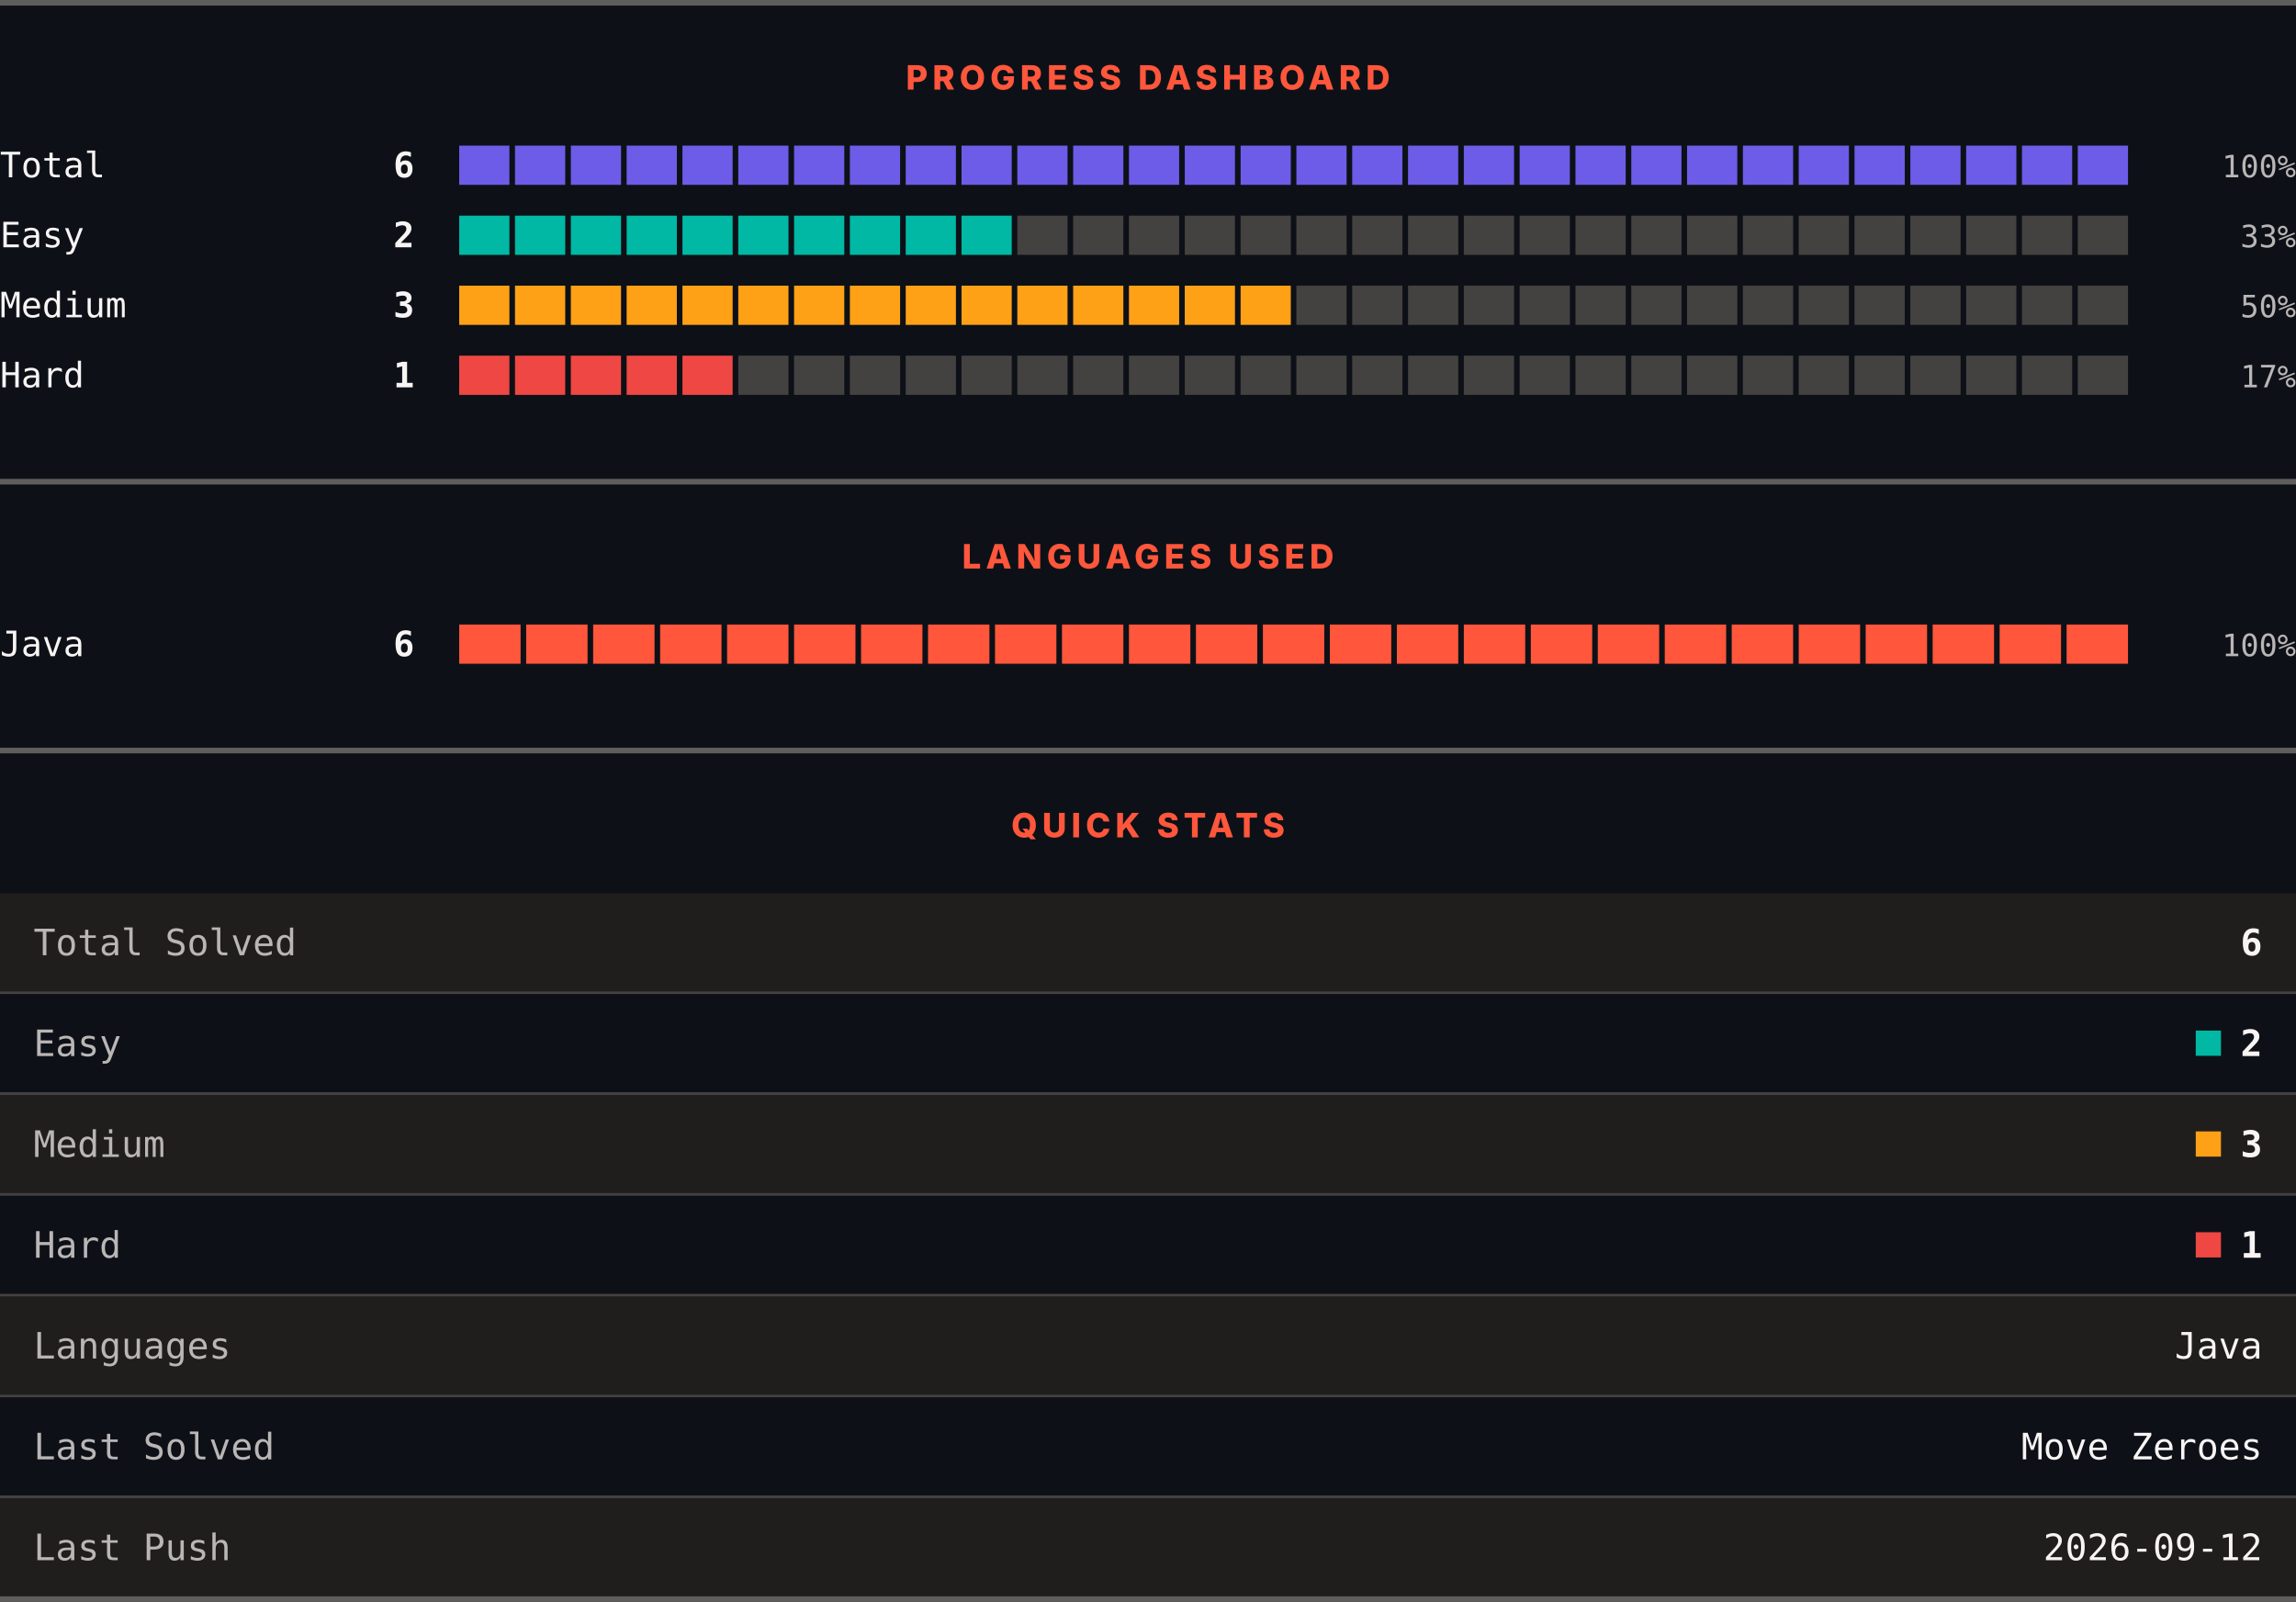
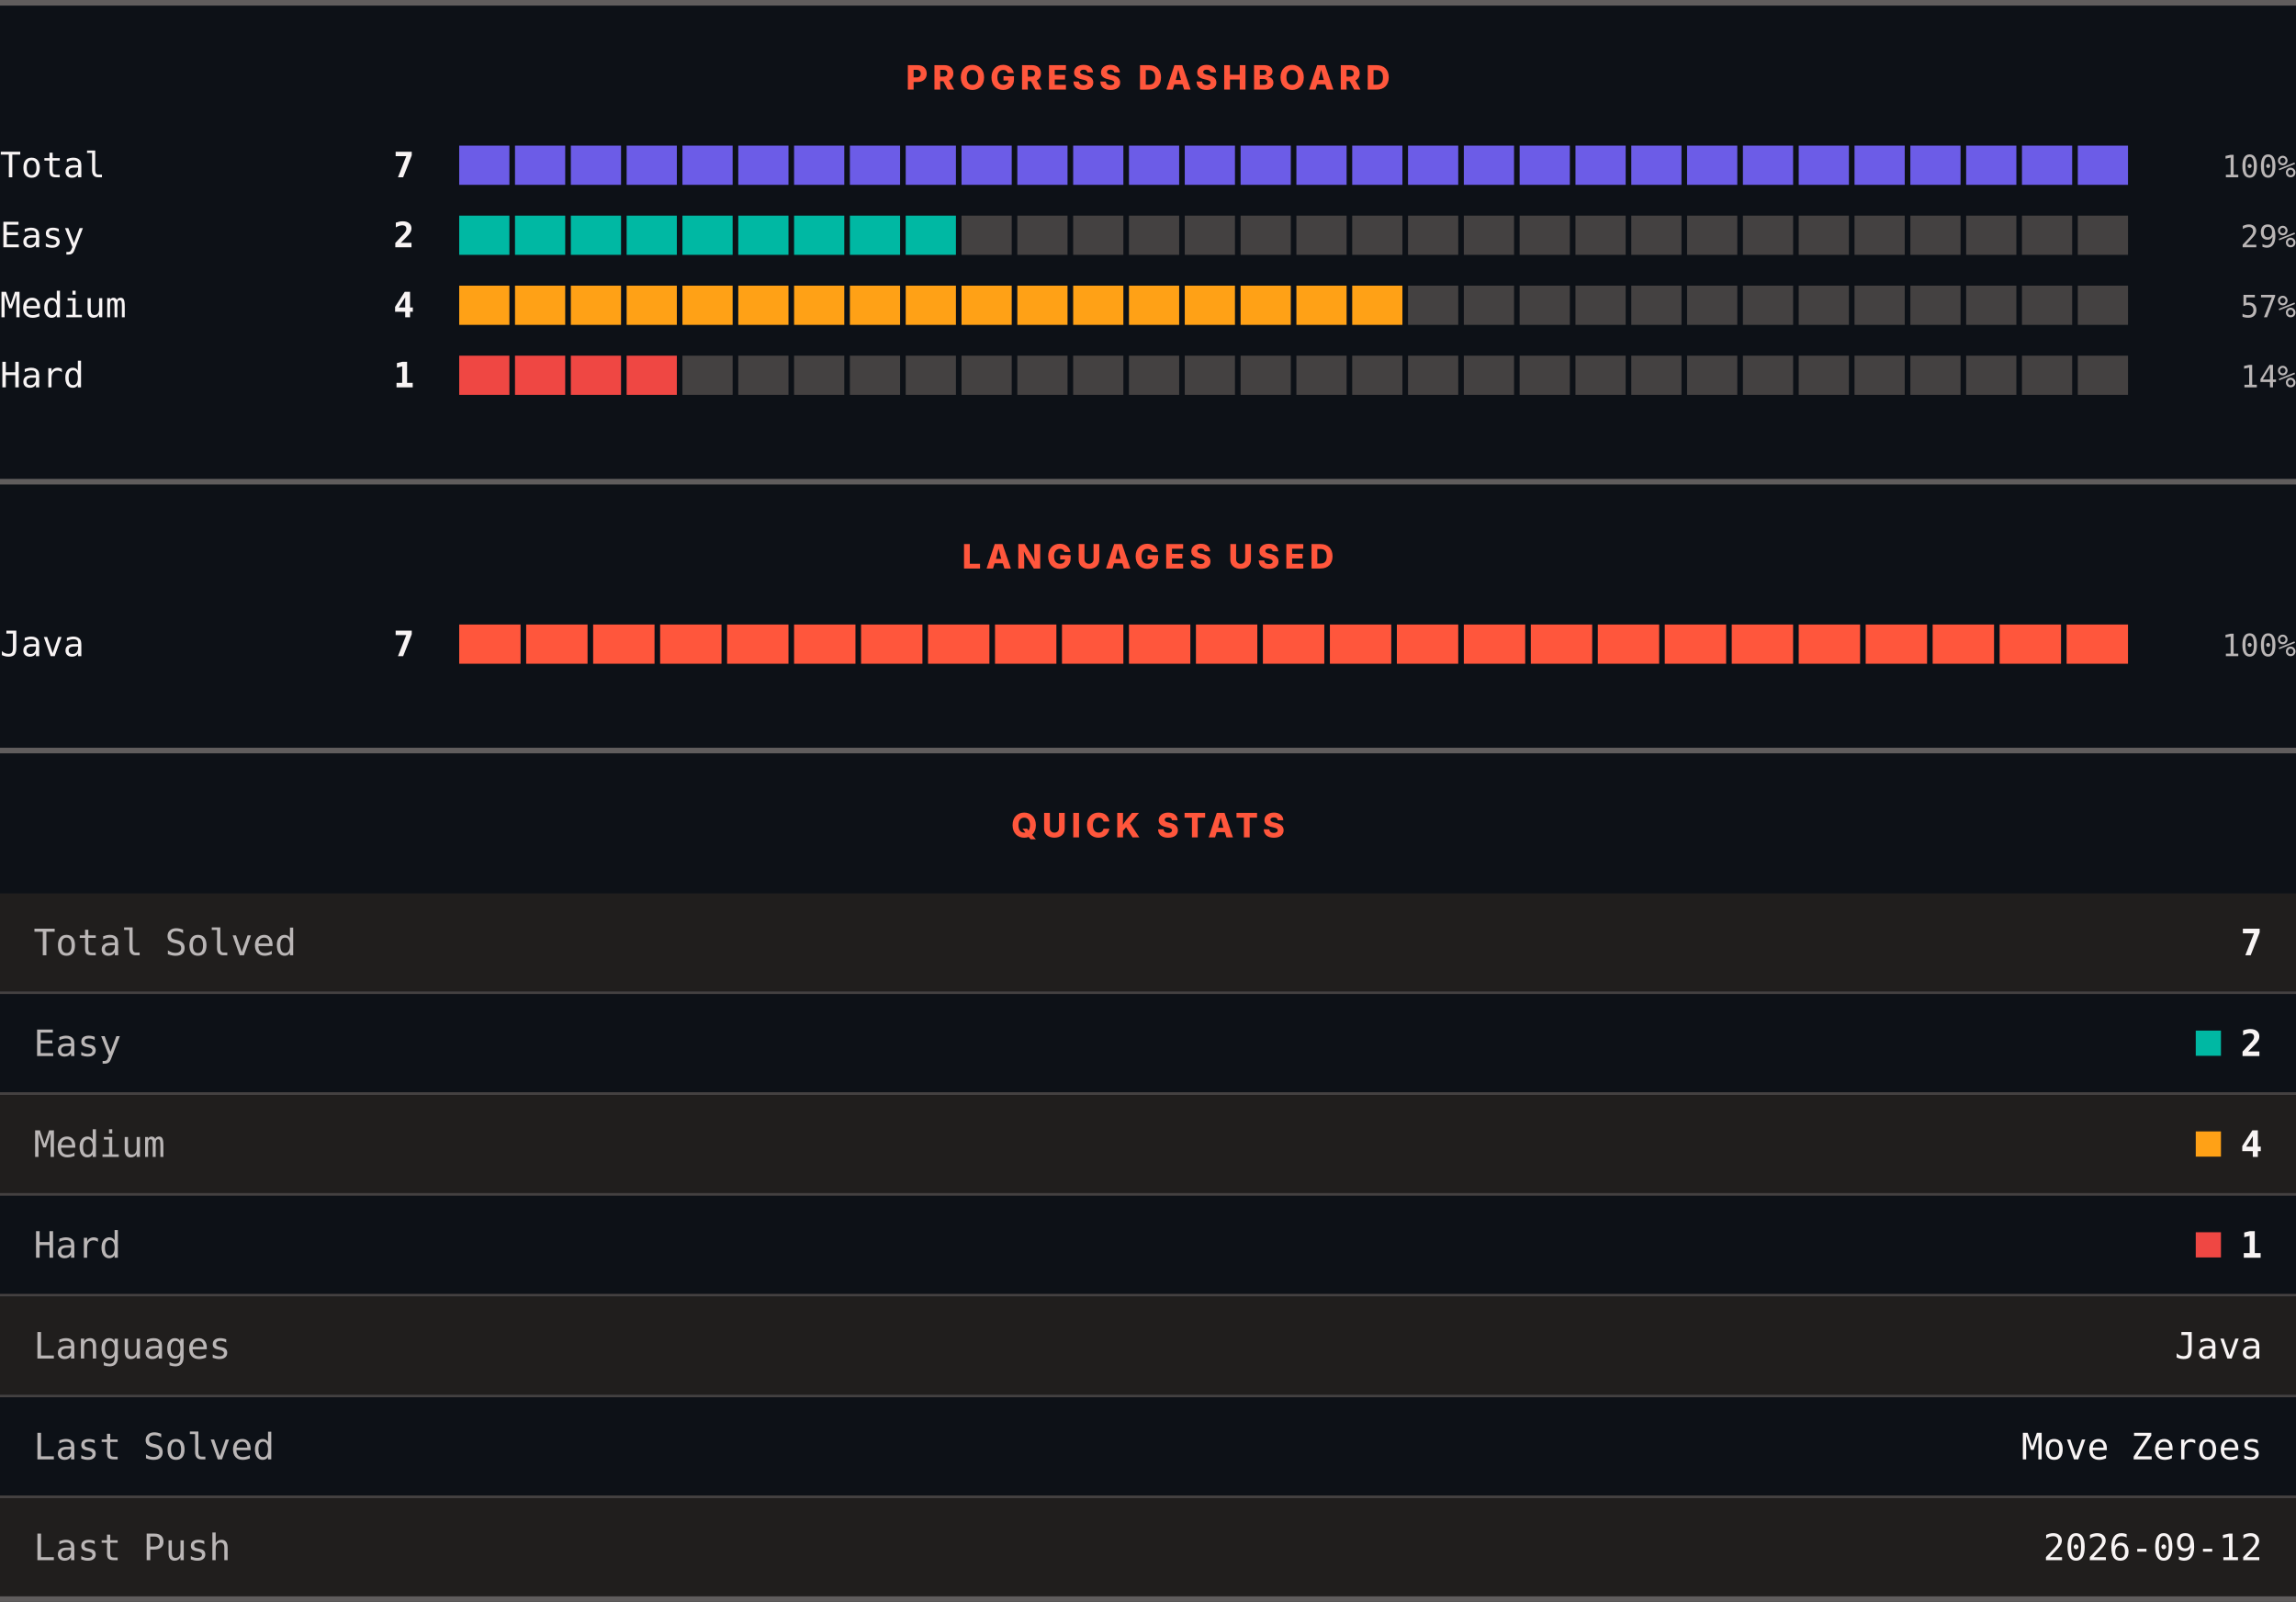
<svg xmlns="http://www.w3.org/2000/svg" width="820" height="572" viewBox="0 0 820 572" role="img" aria-label="LeetCode progress, languages and quick stats">
  <rect width="820" height="572" fill="#0d1117" />
  <rect x="0" y="0" width="820" height="2" fill="#605d5d" />
  <text x="410" y="32" text-anchor="middle" font-family="Archivo, system-ui, -apple-system, Segoe UI, sans-serif" font-size="12" font-weight="800" letter-spacing="1.68" fill="#ff563c">PROGRESS DASHBOARD</text>
  <text x="0" y="63.3" font-family="ui-monospace, SFMono-Regular, Menlo, Consolas, monospace" font-size="12.5" fill="#f8f4f4">Total</text>
-   <text x="148" y="63.3" text-anchor="end" font-family="ui-monospace, SFMono-Regular, Menlo, Consolas, monospace" font-size="12.5" font-weight="700" fill="#f8f4f4">6</text>
+   <text x="148" y="63.3" text-anchor="end" font-family="ui-monospace, SFMono-Regular, Menlo, Consolas, monospace" font-size="12.5" font-weight="700" fill="#f8f4f4">7</text>
  <rect x="164.00" y="52" width="17.93" height="14" fill="#6c5ce7" />
  <rect x="183.93" y="52" width="17.93" height="14" fill="#6c5ce7" />
  <rect x="203.87" y="52" width="17.93" height="14" fill="#6c5ce7" />
  <rect x="223.80" y="52" width="17.93" height="14" fill="#6c5ce7" />
  <rect x="243.73" y="52" width="17.93" height="14" fill="#6c5ce7" />
  <rect x="263.67" y="52" width="17.93" height="14" fill="#6c5ce7" />
  <rect x="283.60" y="52" width="17.93" height="14" fill="#6c5ce7" />
  <rect x="303.53" y="52" width="17.93" height="14" fill="#6c5ce7" />
  <rect x="323.47" y="52" width="17.93" height="14" fill="#6c5ce7" />
  <rect x="343.40" y="52" width="17.93" height="14" fill="#6c5ce7" />
  <rect x="363.33" y="52" width="17.93" height="14" fill="#6c5ce7" />
  <rect x="383.27" y="52" width="17.93" height="14" fill="#6c5ce7" />
  <rect x="403.20" y="52" width="17.93" height="14" fill="#6c5ce7" />
  <rect x="423.13" y="52" width="17.93" height="14" fill="#6c5ce7" />
  <rect x="443.07" y="52" width="17.93" height="14" fill="#6c5ce7" />
  <rect x="463.00" y="52" width="17.93" height="14" fill="#6c5ce7" />
  <rect x="482.93" y="52" width="17.93" height="14" fill="#6c5ce7" />
  <rect x="502.87" y="52" width="17.93" height="14" fill="#6c5ce7" />
  <rect x="522.80" y="52" width="17.93" height="14" fill="#6c5ce7" />
  <rect x="542.73" y="52" width="17.93" height="14" fill="#6c5ce7" />
  <rect x="562.67" y="52" width="17.93" height="14" fill="#6c5ce7" />
  <rect x="582.60" y="52" width="17.93" height="14" fill="#6c5ce7" />
  <rect x="602.53" y="52" width="17.93" height="14" fill="#6c5ce7" />
  <rect x="622.47" y="52" width="17.93" height="14" fill="#6c5ce7" />
  <rect x="642.40" y="52" width="17.93" height="14" fill="#6c5ce7" />
  <rect x="662.33" y="52" width="17.93" height="14" fill="#6c5ce7" />
  <rect x="682.27" y="52" width="17.93" height="14" fill="#6c5ce7" />
  <rect x="702.20" y="52" width="17.93" height="14" fill="#6c5ce7" />
  <rect x="722.13" y="52" width="17.93" height="14" fill="#6c5ce7" />
  <rect x="742.07" y="52" width="17.93" height="14" fill="#6c5ce7" />
  <text x="820" y="63.3" text-anchor="end" font-family="ui-monospace, SFMono-Regular, Menlo, Consolas, monospace" font-size="11" fill="#bab6b6">100%</text>
  <text x="0" y="88.3" font-family="ui-monospace, SFMono-Regular, Menlo, Consolas, monospace" font-size="12.5" fill="#f8f4f4">Easy</text>
  <text x="148" y="88.3" text-anchor="end" font-family="ui-monospace, SFMono-Regular, Menlo, Consolas, monospace" font-size="12.5" font-weight="700" fill="#f8f4f4">2</text>
  <rect x="164.00" y="77" width="17.93" height="14" fill="#00b8a3" />
  <rect x="183.93" y="77" width="17.93" height="14" fill="#00b8a3" />
  <rect x="203.87" y="77" width="17.93" height="14" fill="#00b8a3" />
  <rect x="223.80" y="77" width="17.93" height="14" fill="#00b8a3" />
  <rect x="243.73" y="77" width="17.93" height="14" fill="#00b8a3" />
  <rect x="263.67" y="77" width="17.93" height="14" fill="#00b8a3" />
  <rect x="283.60" y="77" width="17.93" height="14" fill="#00b8a3" />
  <rect x="303.53" y="77" width="17.93" height="14" fill="#00b8a3" />
  <rect x="323.47" y="77" width="17.93" height="14" fill="#00b8a3" />
-   <rect x="343.40" y="77" width="17.93" height="14" fill="#00b8a3" />
+   <rect x="343.40" y="77" width="17.93" height="14" fill="#444141" />
  <rect x="363.33" y="77" width="17.93" height="14" fill="#444141" />
  <rect x="383.27" y="77" width="17.93" height="14" fill="#444141" />
  <rect x="403.20" y="77" width="17.93" height="14" fill="#444141" />
  <rect x="423.13" y="77" width="17.93" height="14" fill="#444141" />
  <rect x="443.07" y="77" width="17.93" height="14" fill="#444141" />
  <rect x="463.00" y="77" width="17.93" height="14" fill="#444141" />
  <rect x="482.93" y="77" width="17.93" height="14" fill="#444141" />
  <rect x="502.87" y="77" width="17.93" height="14" fill="#444141" />
  <rect x="522.80" y="77" width="17.93" height="14" fill="#444141" />
  <rect x="542.73" y="77" width="17.93" height="14" fill="#444141" />
  <rect x="562.67" y="77" width="17.93" height="14" fill="#444141" />
  <rect x="582.60" y="77" width="17.93" height="14" fill="#444141" />
  <rect x="602.53" y="77" width="17.93" height="14" fill="#444141" />
  <rect x="622.47" y="77" width="17.93" height="14" fill="#444141" />
  <rect x="642.40" y="77" width="17.93" height="14" fill="#444141" />
  <rect x="662.33" y="77" width="17.93" height="14" fill="#444141" />
  <rect x="682.27" y="77" width="17.93" height="14" fill="#444141" />
  <rect x="702.20" y="77" width="17.93" height="14" fill="#444141" />
  <rect x="722.13" y="77" width="17.93" height="14" fill="#444141" />
  <rect x="742.07" y="77" width="17.93" height="14" fill="#444141" />
-   <text x="820" y="88.3" text-anchor="end" font-family="ui-monospace, SFMono-Regular, Menlo, Consolas, monospace" font-size="11" fill="#bab6b6">33%</text>
+   <text x="820" y="88.3" text-anchor="end" font-family="ui-monospace, SFMono-Regular, Menlo, Consolas, monospace" font-size="11" fill="#bab6b6">29%</text>
  <text x="0" y="113.3" font-family="ui-monospace, SFMono-Regular, Menlo, Consolas, monospace" font-size="12.5" fill="#f8f4f4">Medium</text>
-   <text x="148" y="113.3" text-anchor="end" font-family="ui-monospace, SFMono-Regular, Menlo, Consolas, monospace" font-size="12.5" font-weight="700" fill="#f8f4f4">3</text>
+   <text x="148" y="113.3" text-anchor="end" font-family="ui-monospace, SFMono-Regular, Menlo, Consolas, monospace" font-size="12.5" font-weight="700" fill="#f8f4f4">4</text>
  <rect x="164.00" y="102" width="17.93" height="14" fill="#ffa116" />
  <rect x="183.93" y="102" width="17.93" height="14" fill="#ffa116" />
  <rect x="203.87" y="102" width="17.93" height="14" fill="#ffa116" />
  <rect x="223.80" y="102" width="17.93" height="14" fill="#ffa116" />
  <rect x="243.73" y="102" width="17.93" height="14" fill="#ffa116" />
  <rect x="263.67" y="102" width="17.93" height="14" fill="#ffa116" />
  <rect x="283.60" y="102" width="17.93" height="14" fill="#ffa116" />
  <rect x="303.53" y="102" width="17.93" height="14" fill="#ffa116" />
  <rect x="323.47" y="102" width="17.93" height="14" fill="#ffa116" />
  <rect x="343.40" y="102" width="17.93" height="14" fill="#ffa116" />
  <rect x="363.33" y="102" width="17.93" height="14" fill="#ffa116" />
  <rect x="383.27" y="102" width="17.93" height="14" fill="#ffa116" />
  <rect x="403.20" y="102" width="17.93" height="14" fill="#ffa116" />
  <rect x="423.13" y="102" width="17.93" height="14" fill="#ffa116" />
  <rect x="443.07" y="102" width="17.93" height="14" fill="#ffa116" />
-   <rect x="463.00" y="102" width="17.93" height="14" fill="#444141" />
-   <rect x="482.93" y="102" width="17.93" height="14" fill="#444141" />
+   <rect x="463.00" y="102" width="17.93" height="14" fill="#ffa116" />
+   <rect x="482.93" y="102" width="17.93" height="14" fill="#ffa116" />
  <rect x="502.87" y="102" width="17.93" height="14" fill="#444141" />
  <rect x="522.80" y="102" width="17.93" height="14" fill="#444141" />
  <rect x="542.73" y="102" width="17.93" height="14" fill="#444141" />
  <rect x="562.67" y="102" width="17.93" height="14" fill="#444141" />
  <rect x="582.60" y="102" width="17.93" height="14" fill="#444141" />
  <rect x="602.53" y="102" width="17.93" height="14" fill="#444141" />
  <rect x="622.47" y="102" width="17.93" height="14" fill="#444141" />
  <rect x="642.40" y="102" width="17.93" height="14" fill="#444141" />
  <rect x="662.33" y="102" width="17.93" height="14" fill="#444141" />
  <rect x="682.27" y="102" width="17.93" height="14" fill="#444141" />
  <rect x="702.20" y="102" width="17.93" height="14" fill="#444141" />
  <rect x="722.13" y="102" width="17.93" height="14" fill="#444141" />
  <rect x="742.07" y="102" width="17.93" height="14" fill="#444141" />
-   <text x="820" y="113.3" text-anchor="end" font-family="ui-monospace, SFMono-Regular, Menlo, Consolas, monospace" font-size="11" fill="#bab6b6">50%</text>
+   <text x="820" y="113.3" text-anchor="end" font-family="ui-monospace, SFMono-Regular, Menlo, Consolas, monospace" font-size="11" fill="#bab6b6">57%</text>
  <text x="0" y="138.3" font-family="ui-monospace, SFMono-Regular, Menlo, Consolas, monospace" font-size="12.5" fill="#f8f4f4">Hard</text>
  <text x="148" y="138.3" text-anchor="end" font-family="ui-monospace, SFMono-Regular, Menlo, Consolas, monospace" font-size="12.5" font-weight="700" fill="#f8f4f4">1</text>
  <rect x="164.00" y="127" width="17.93" height="14" fill="#ef4743" />
  <rect x="183.93" y="127" width="17.93" height="14" fill="#ef4743" />
  <rect x="203.87" y="127" width="17.93" height="14" fill="#ef4743" />
  <rect x="223.80" y="127" width="17.93" height="14" fill="#ef4743" />
-   <rect x="243.73" y="127" width="17.93" height="14" fill="#ef4743" />
+   <rect x="243.73" y="127" width="17.93" height="14" fill="#444141" />
  <rect x="263.67" y="127" width="17.93" height="14" fill="#444141" />
  <rect x="283.60" y="127" width="17.93" height="14" fill="#444141" />
  <rect x="303.53" y="127" width="17.93" height="14" fill="#444141" />
  <rect x="323.47" y="127" width="17.93" height="14" fill="#444141" />
  <rect x="343.40" y="127" width="17.93" height="14" fill="#444141" />
  <rect x="363.33" y="127" width="17.93" height="14" fill="#444141" />
  <rect x="383.27" y="127" width="17.93" height="14" fill="#444141" />
  <rect x="403.20" y="127" width="17.93" height="14" fill="#444141" />
  <rect x="423.13" y="127" width="17.93" height="14" fill="#444141" />
  <rect x="443.07" y="127" width="17.93" height="14" fill="#444141" />
  <rect x="463.00" y="127" width="17.93" height="14" fill="#444141" />
  <rect x="482.93" y="127" width="17.93" height="14" fill="#444141" />
  <rect x="502.87" y="127" width="17.93" height="14" fill="#444141" />
  <rect x="522.80" y="127" width="17.93" height="14" fill="#444141" />
  <rect x="542.73" y="127" width="17.93" height="14" fill="#444141" />
  <rect x="562.67" y="127" width="17.93" height="14" fill="#444141" />
  <rect x="582.60" y="127" width="17.93" height="14" fill="#444141" />
  <rect x="602.53" y="127" width="17.93" height="14" fill="#444141" />
  <rect x="622.47" y="127" width="17.93" height="14" fill="#444141" />
  <rect x="642.40" y="127" width="17.93" height="14" fill="#444141" />
  <rect x="662.33" y="127" width="17.93" height="14" fill="#444141" />
  <rect x="682.27" y="127" width="17.93" height="14" fill="#444141" />
  <rect x="702.20" y="127" width="17.93" height="14" fill="#444141" />
  <rect x="722.13" y="127" width="17.93" height="14" fill="#444141" />
  <rect x="742.07" y="127" width="17.93" height="14" fill="#444141" />
-   <text x="820" y="138.3" text-anchor="end" font-family="ui-monospace, SFMono-Regular, Menlo, Consolas, monospace" font-size="11" fill="#bab6b6">17%</text>
+   <text x="820" y="138.3" text-anchor="end" font-family="ui-monospace, SFMono-Regular, Menlo, Consolas, monospace" font-size="11" fill="#bab6b6">14%</text>
  <rect x="0" y="171" width="820" height="2" fill="#605d5d" />
  <text x="410" y="203" text-anchor="middle" font-family="Archivo, system-ui, -apple-system, Segoe UI, sans-serif" font-size="12" font-weight="800" letter-spacing="1.68" fill="#ff563c">LANGUAGES USED</text>
  <text x="0" y="234.3" font-family="ui-monospace, SFMono-Regular, Menlo, Consolas, monospace" font-size="12.5" fill="#f8f4f4">Java</text>
-   <text x="148" y="234.3" text-anchor="end" font-family="ui-monospace, SFMono-Regular, Menlo, Consolas, monospace" font-size="12.5" font-weight="700" fill="#f8f4f4">6</text>
+   <text x="148" y="234.3" text-anchor="end" font-family="ui-monospace, SFMono-Regular, Menlo, Consolas, monospace" font-size="12.5" font-weight="700" fill="#f8f4f4">7</text>
  <rect x="164.00" y="223" width="21.92" height="14" fill="#ff563c" />
  <rect x="187.92" y="223" width="21.92" height="14" fill="#ff563c" />
  <rect x="211.84" y="223" width="21.92" height="14" fill="#ff563c" />
  <rect x="235.76" y="223" width="21.92" height="14" fill="#ff563c" />
  <rect x="259.68" y="223" width="21.92" height="14" fill="#ff563c" />
  <rect x="283.60" y="223" width="21.92" height="14" fill="#ff563c" />
  <rect x="307.52" y="223" width="21.92" height="14" fill="#ff563c" />
  <rect x="331.44" y="223" width="21.92" height="14" fill="#ff563c" />
  <rect x="355.36" y="223" width="21.92" height="14" fill="#ff563c" />
  <rect x="379.28" y="223" width="21.92" height="14" fill="#ff563c" />
  <rect x="403.20" y="223" width="21.92" height="14" fill="#ff563c" />
  <rect x="427.12" y="223" width="21.92" height="14" fill="#ff563c" />
  <rect x="451.04" y="223" width="21.92" height="14" fill="#ff563c" />
  <rect x="474.96" y="223" width="21.92" height="14" fill="#ff563c" />
  <rect x="498.88" y="223" width="21.92" height="14" fill="#ff563c" />
  <rect x="522.80" y="223" width="21.92" height="14" fill="#ff563c" />
  <rect x="546.72" y="223" width="21.92" height="14" fill="#ff563c" />
  <rect x="570.64" y="223" width="21.92" height="14" fill="#ff563c" />
  <rect x="594.56" y="223" width="21.92" height="14" fill="#ff563c" />
  <rect x="618.48" y="223" width="21.92" height="14" fill="#ff563c" />
  <rect x="642.40" y="223" width="21.92" height="14" fill="#ff563c" />
  <rect x="666.32" y="223" width="21.92" height="14" fill="#ff563c" />
  <rect x="690.24" y="223" width="21.92" height="14" fill="#ff563c" />
  <rect x="714.16" y="223" width="21.92" height="14" fill="#ff563c" />
  <rect x="738.08" y="223" width="21.92" height="14" fill="#ff563c" />
  <text x="820" y="234.3" text-anchor="end" font-family="ui-monospace, SFMono-Regular, Menlo, Consolas, monospace" font-size="11" fill="#bab6b6">100%</text>
  <rect x="0" y="267" width="820" height="2" fill="#605d5d" />
  <text x="410" y="299" text-anchor="middle" font-family="Archivo, system-ui, -apple-system, Segoe UI, sans-serif" font-size="12" font-weight="800" letter-spacing="1.68" fill="#ff563c">QUICK STATS</text>
  <rect x="0" y="319" width="820" height="35" fill="#201e1d" />
  <text x="12" y="341.1" font-family="ui-monospace, SFMono-Regular, Menlo, Consolas, monospace" font-size="13" fill="#bab6b6">Total Solved</text>
-   <text x="808" y="341.1" text-anchor="end" font-family="ui-monospace, SFMono-Regular, Menlo, Consolas, monospace" font-size="13" font-weight="700" fill="#f8f4f4">6</text>
+   <text x="808" y="341.1" text-anchor="end" font-family="ui-monospace, SFMono-Regular, Menlo, Consolas, monospace" font-size="13" font-weight="700" fill="#f8f4f4">7</text>
  <rect x="0" y="354" width="820" height="1" fill="#444141" />
  <rect x="0" y="355" width="820" height="35" fill="#0d1117" />
  <text x="12" y="377.1" font-family="ui-monospace, SFMono-Regular, Menlo, Consolas, monospace" font-size="13" fill="#bab6b6">Easy</text>
  <rect x="784.2" y="368" width="9" height="9" fill="#00b8a3" />
  <text x="808" y="377.1" text-anchor="end" font-family="ui-monospace, SFMono-Regular, Menlo, Consolas, monospace" font-size="13" font-weight="700" fill="#f8f4f4">2</text>
  <rect x="0" y="390" width="820" height="1" fill="#444141" />
  <rect x="0" y="391" width="820" height="35" fill="#201e1d" />
  <text x="12" y="413.1" font-family="ui-monospace, SFMono-Regular, Menlo, Consolas, monospace" font-size="13" fill="#bab6b6">Medium</text>
  <rect x="784.2" y="404" width="9" height="9" fill="#ffa116" />
-   <text x="808" y="413.1" text-anchor="end" font-family="ui-monospace, SFMono-Regular, Menlo, Consolas, monospace" font-size="13" font-weight="700" fill="#f8f4f4">3</text>
+   <text x="808" y="413.1" text-anchor="end" font-family="ui-monospace, SFMono-Regular, Menlo, Consolas, monospace" font-size="13" font-weight="700" fill="#f8f4f4">4</text>
  <rect x="0" y="426" width="820" height="1" fill="#444141" />
  <rect x="0" y="427" width="820" height="35" fill="#0d1117" />
  <text x="12" y="449.1" font-family="ui-monospace, SFMono-Regular, Menlo, Consolas, monospace" font-size="13" fill="#bab6b6">Hard</text>
  <rect x="784.2" y="440" width="9" height="9" fill="#ef4743" />
  <text x="808" y="449.1" text-anchor="end" font-family="ui-monospace, SFMono-Regular, Menlo, Consolas, monospace" font-size="13" font-weight="700" fill="#f8f4f4">1</text>
  <rect x="0" y="462" width="820" height="1" fill="#444141" />
  <rect x="0" y="463" width="820" height="35" fill="#201e1d" />
  <text x="12" y="485.1" font-family="ui-monospace, SFMono-Regular, Menlo, Consolas, monospace" font-size="13" fill="#bab6b6">Languages</text>
  <text x="808" y="485.1" text-anchor="end" font-family="ui-monospace, SFMono-Regular, Menlo, Consolas, monospace" font-size="13" fill="#f8f4f4">Java</text>
  <rect x="0" y="498" width="820" height="1" fill="#444141" />
  <rect x="0" y="499" width="820" height="35" fill="#0d1117" />
  <text x="12" y="521.1" font-family="ui-monospace, SFMono-Regular, Menlo, Consolas, monospace" font-size="13" fill="#bab6b6">Last Solved</text>
  <text x="808" y="521.1" text-anchor="end" font-family="ui-monospace, SFMono-Regular, Menlo, Consolas, monospace" font-size="13" fill="#f8f4f4">Move Zeroes</text>
  <rect x="0" y="534" width="820" height="1" fill="#444141" />
  <rect x="0" y="535" width="820" height="35" fill="#201e1d" />
  <text x="12" y="557.1" font-family="ui-monospace, SFMono-Regular, Menlo, Consolas, monospace" font-size="13" fill="#bab6b6">Last Push</text>
  <text x="808" y="557.1" text-anchor="end" font-family="ui-monospace, SFMono-Regular, Menlo, Consolas, monospace" font-size="13" fill="#f8f4f4">2026-09-12</text>
  <rect x="0" y="570" width="820" height="2" fill="#605d5d" />
</svg>
